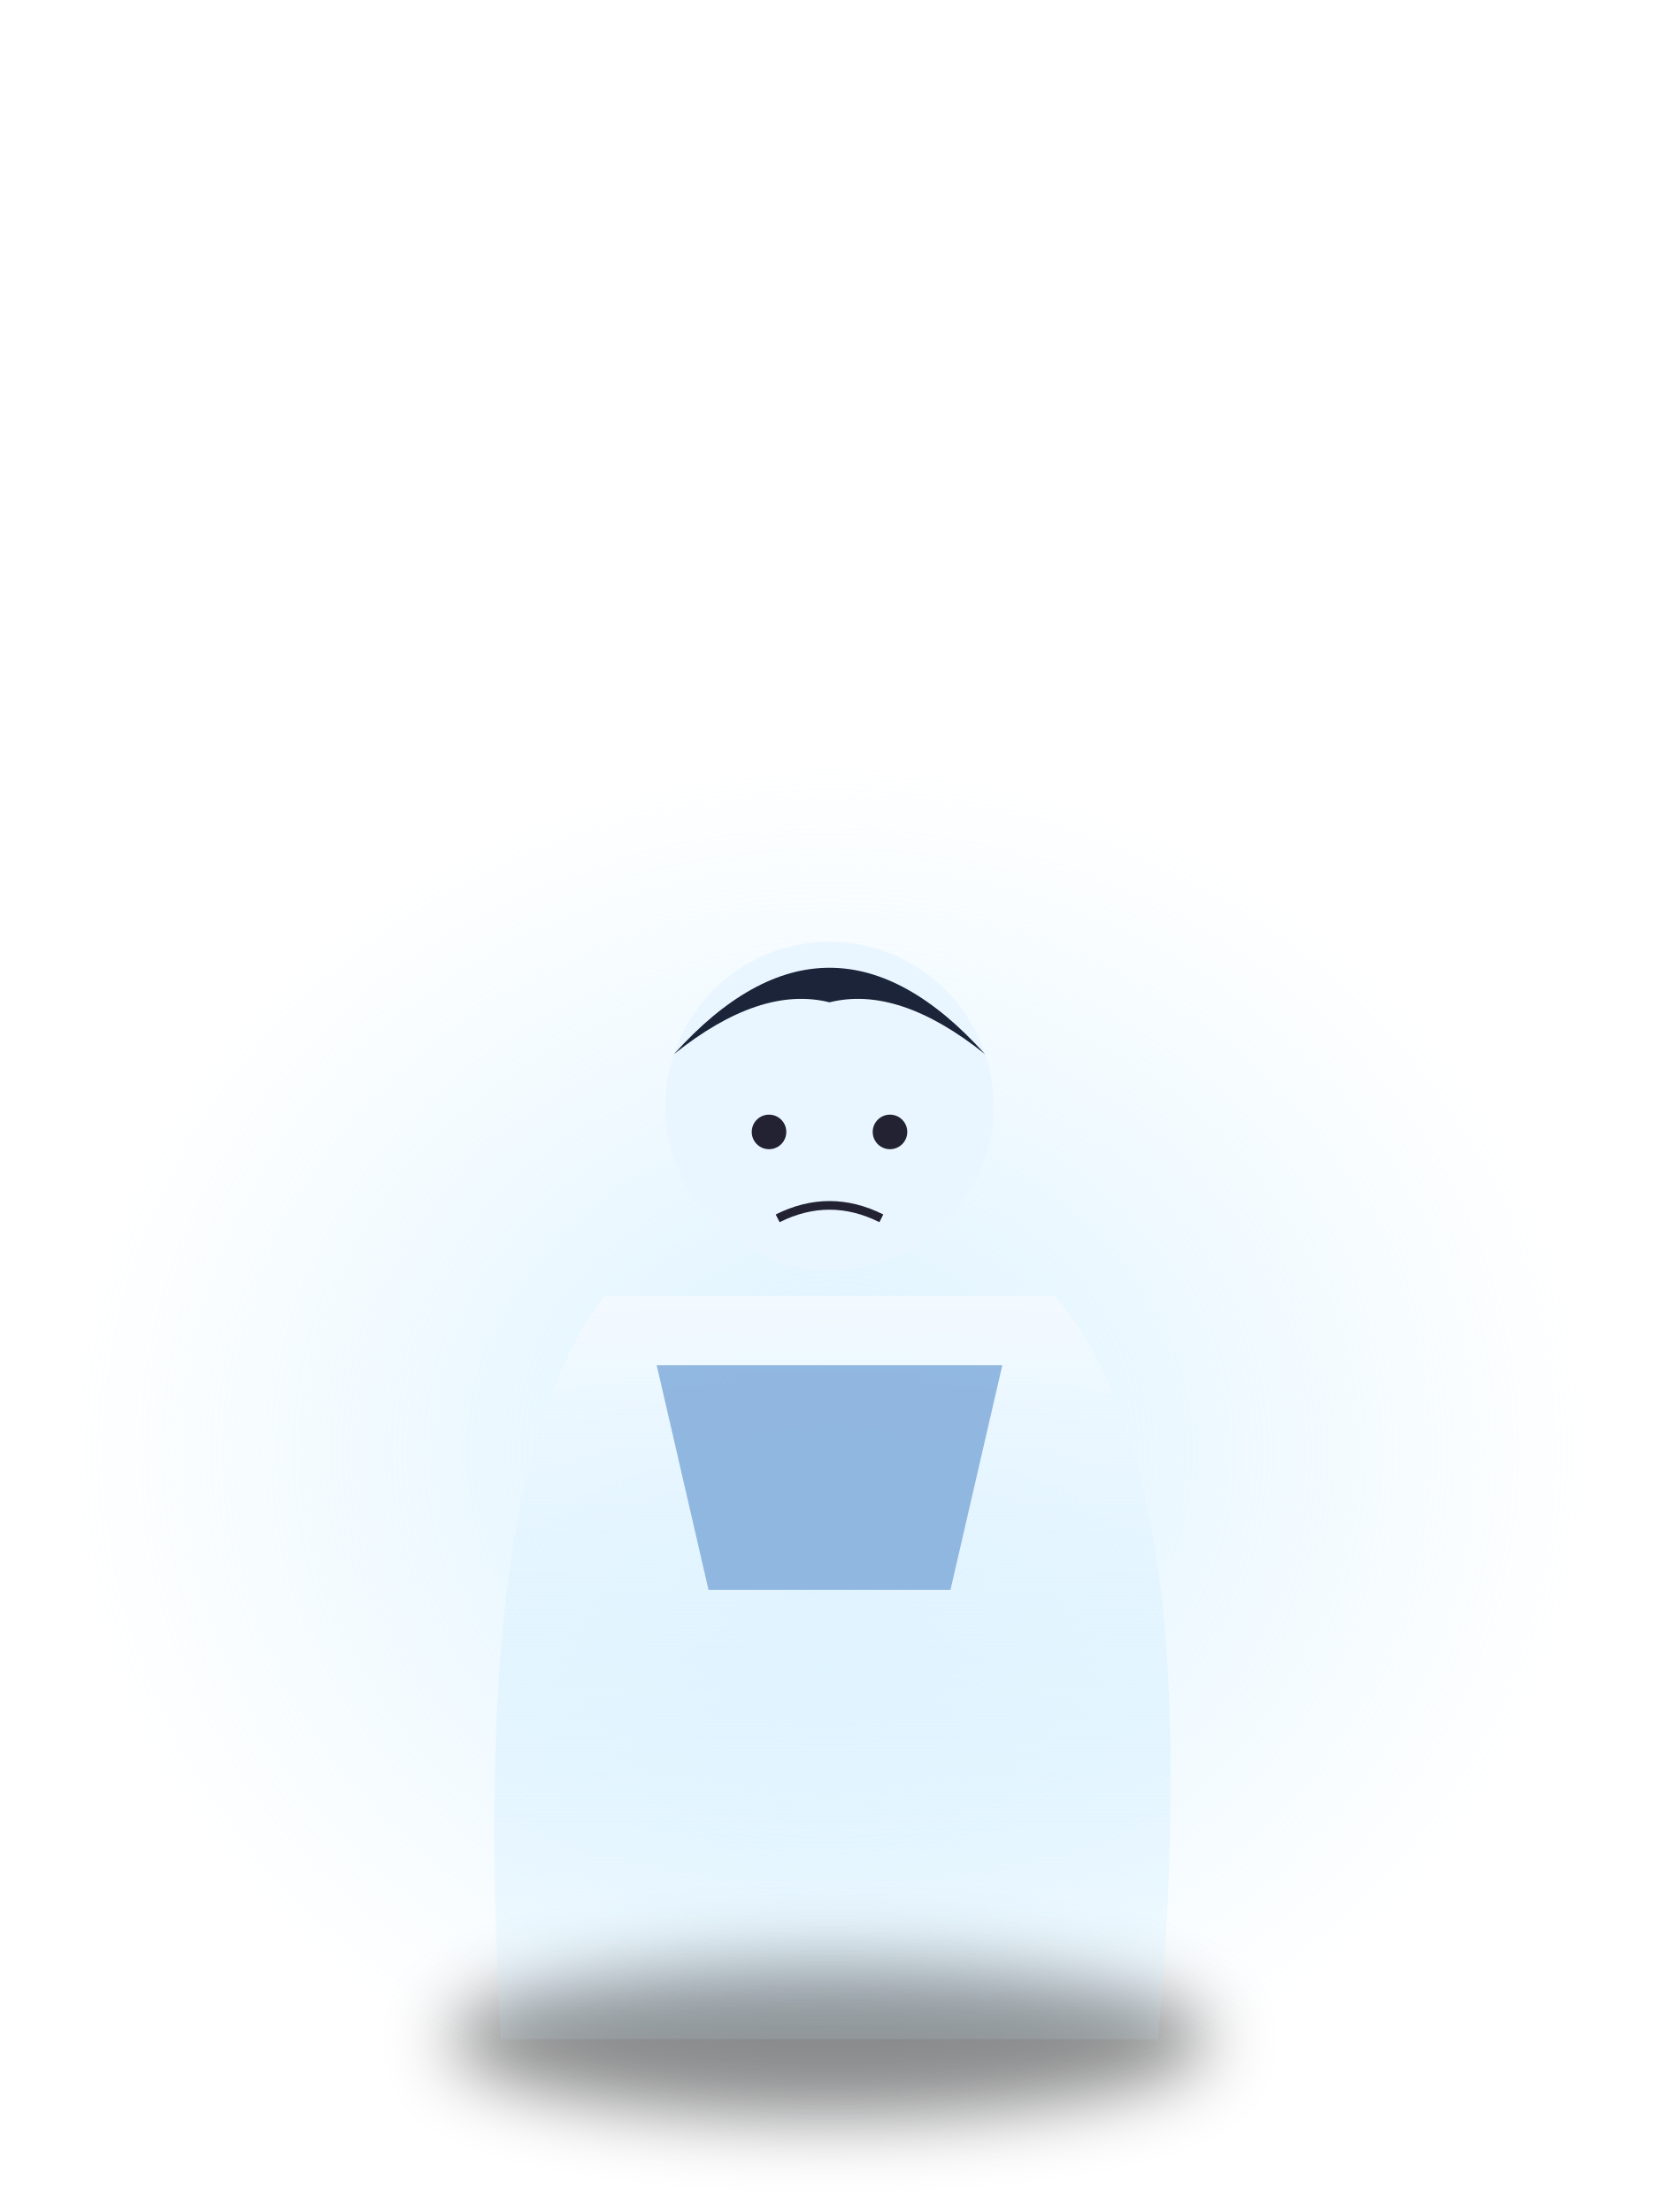
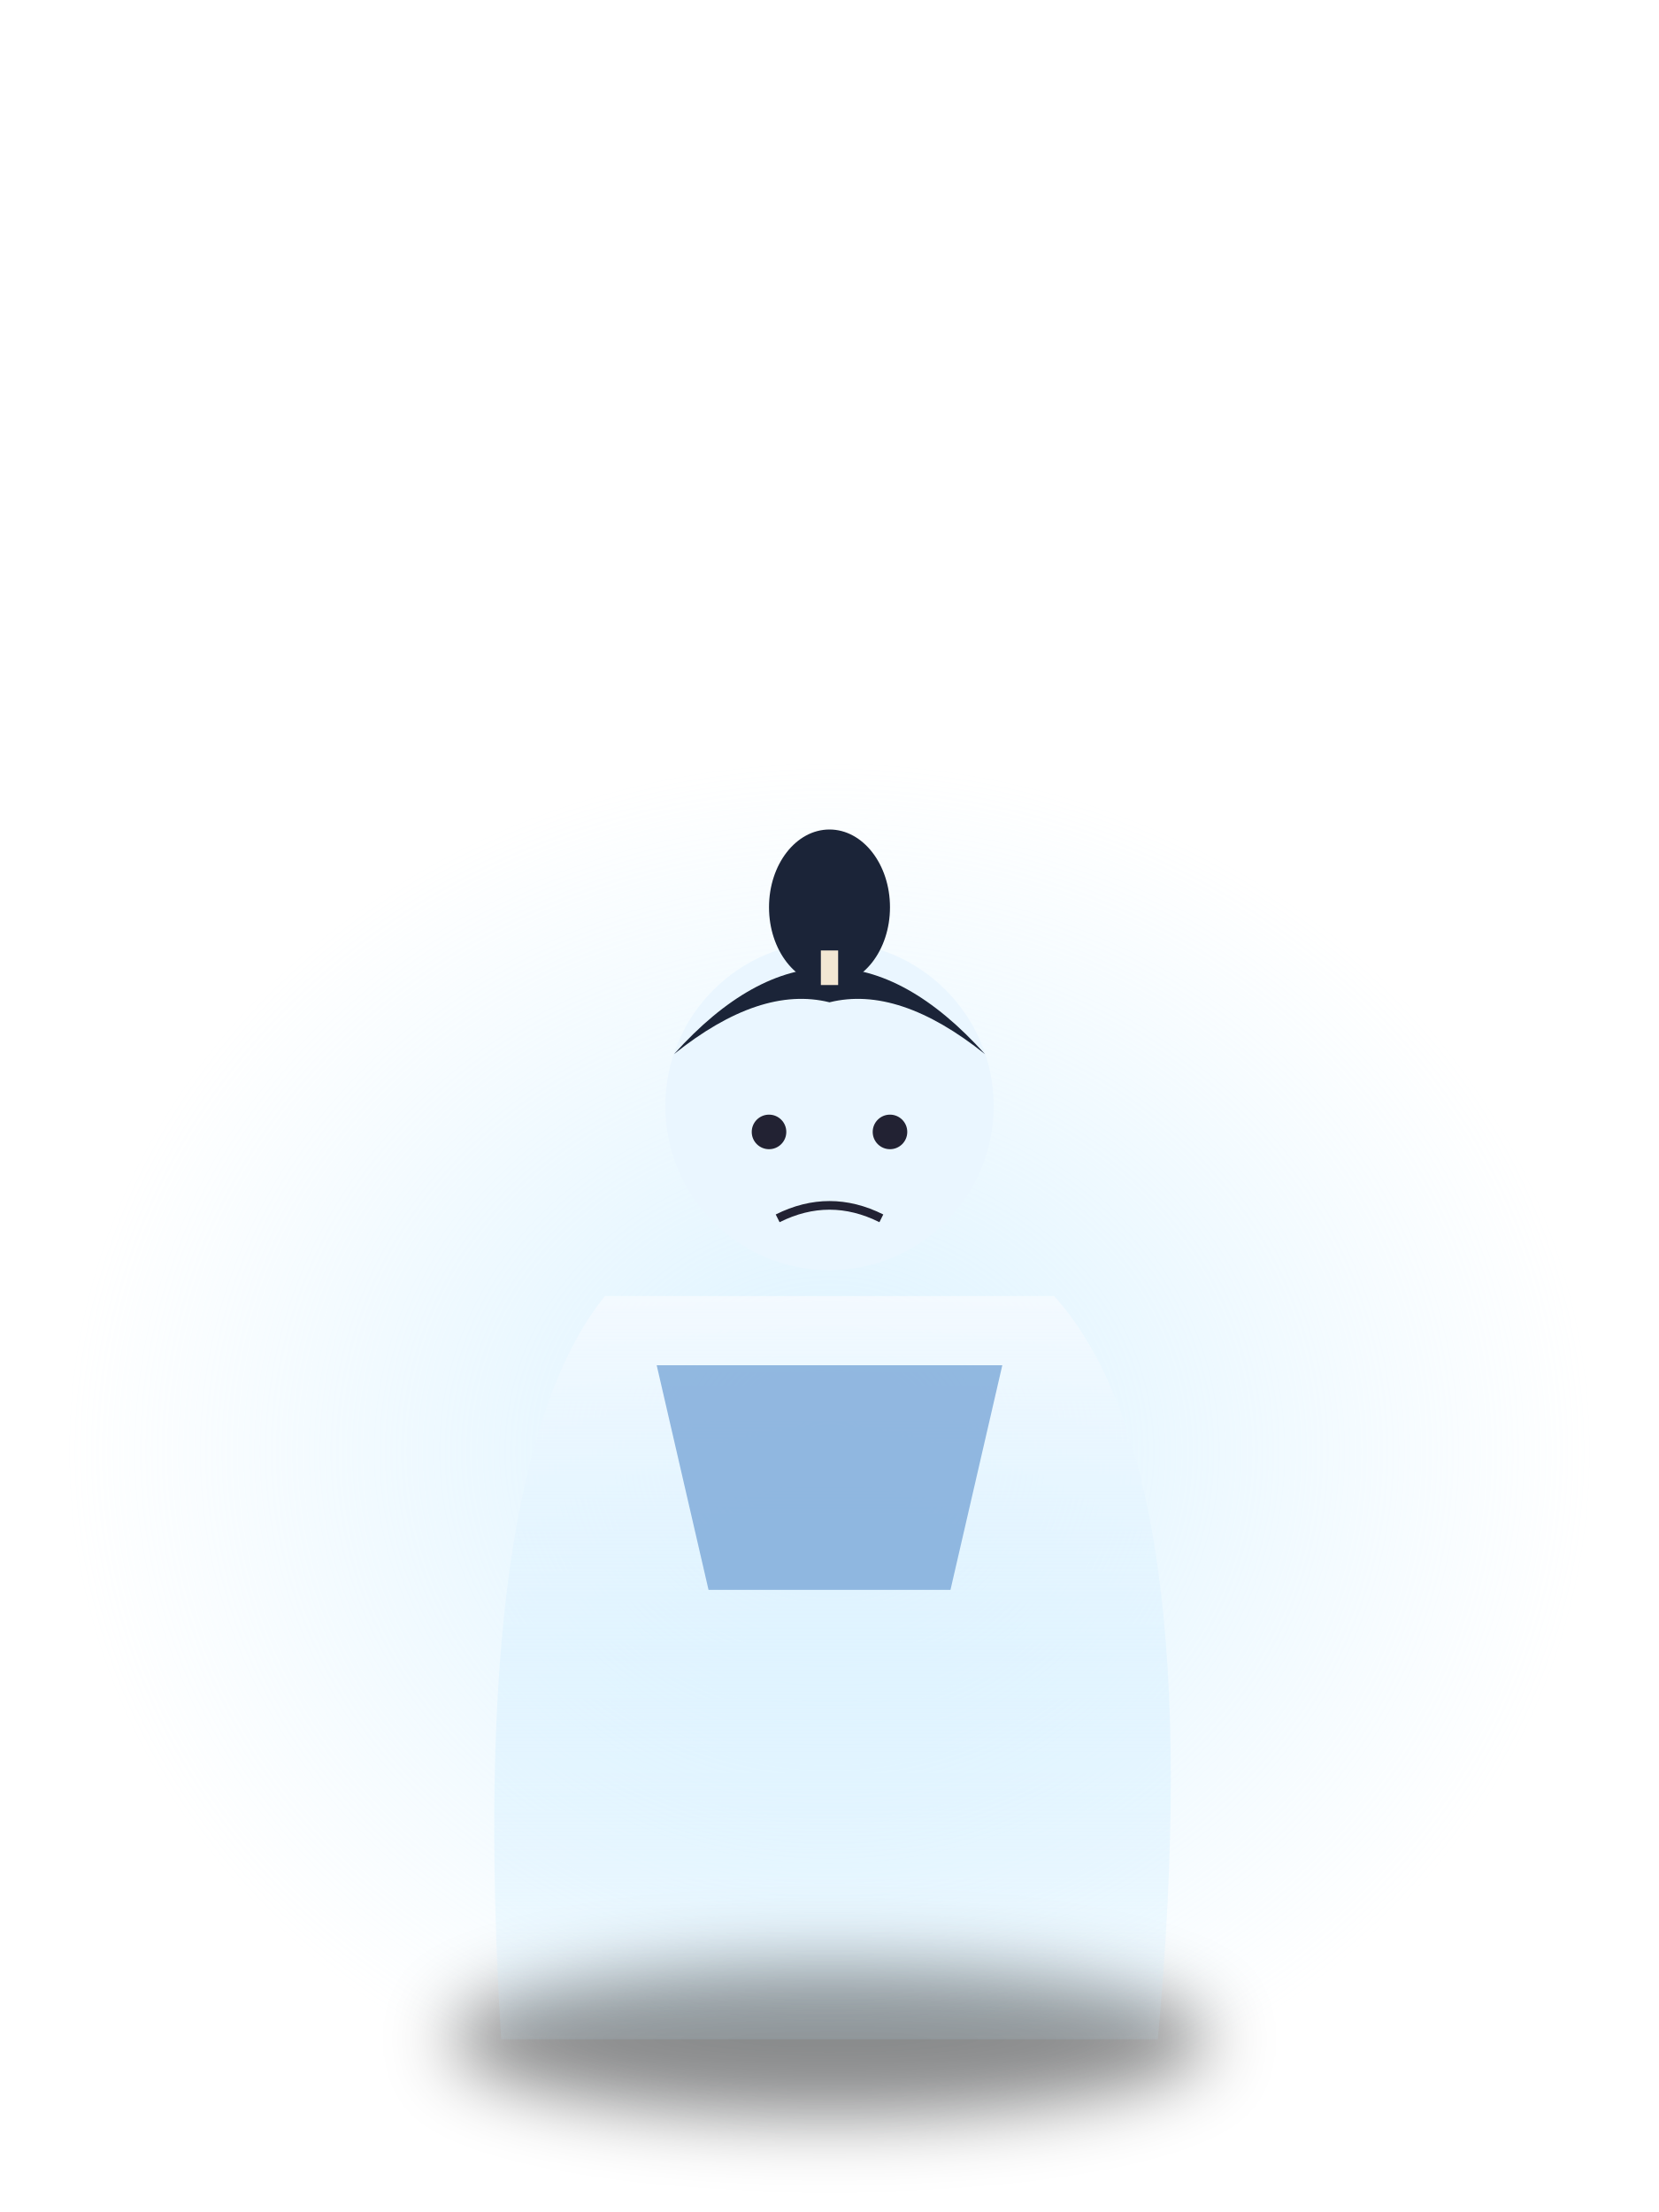
<svg xmlns="http://www.w3.org/2000/svg" width="192" height="256" viewBox="0 0 192 256">
  <defs>
    <radialGradient id="aura">
      <stop offset="0" stop-color="#BFE8FF" stop-opacity="0.55" />
      <stop offset="1" stop-color="#BFE8FF" stop-opacity="0" />
    </radialGradient>
    <linearGradient id="gown" x1="0" y1="0" x2="0" y2="1">
      <stop offset="0" stop-color="#F4FAFF" stop-opacity="0.95" />
      <stop offset="1" stop-color="#BFE8FF" stop-opacity="0.12" />
    </linearGradient>
    <filter id="blur4" x="-50%" y="-50%" width="200%" height="200%">
      <feGaussianBlur stdDeviation="4" />
    </filter>
    <filter id="blur2" x="-50%" y="-50%" width="200%" height="200%">
      <feGaussianBlur stdDeviation="2" />
    </filter>
    <filter id="blur8" x="-80%" y="-80%" width="260%" height="260%">
      <feGaussianBlur stdDeviation="8" />
    </filter>
  </defs>
  <ellipse cx="96" cy="168" rx="88" ry="80" fill="url(#aura)" />
  <ellipse cx="96" cy="236" rx="44" ry="9" fill="#000" opacity="0.45" filter="url(#blur4)" />
  <path d="M58,236 Q54,170 70,150 L122,150 Q140,170 134,236 Z" fill="url(#gown)" />
  <path d="M76,158 L116,158 L110,184 L82,184 Z" fill="#7AA8D8" opacity=".8" />
  <circle cx="96" cy="128" r="19" fill="#EAF6FF" />
  <path d="M78,122 Q96,102 114,122 Q104,114 96,116 Q88,114 78,122" fill="#1B2438" />
  <circle cx="89" cy="131" r="2" fill="#223" />
  <circle cx="103" cy="131" r="2" fill="#223" />
  <path d="M90,141 q6,-3 12,0" stroke="#223" fill="none" />
+   <ellipse cx="96" cy="105" rx="7" ry="9" fill="#1B2438" />
+   <path d="M96,114 L96,110" stroke="#F3E7D3" stroke-width="2" />
</svg>
